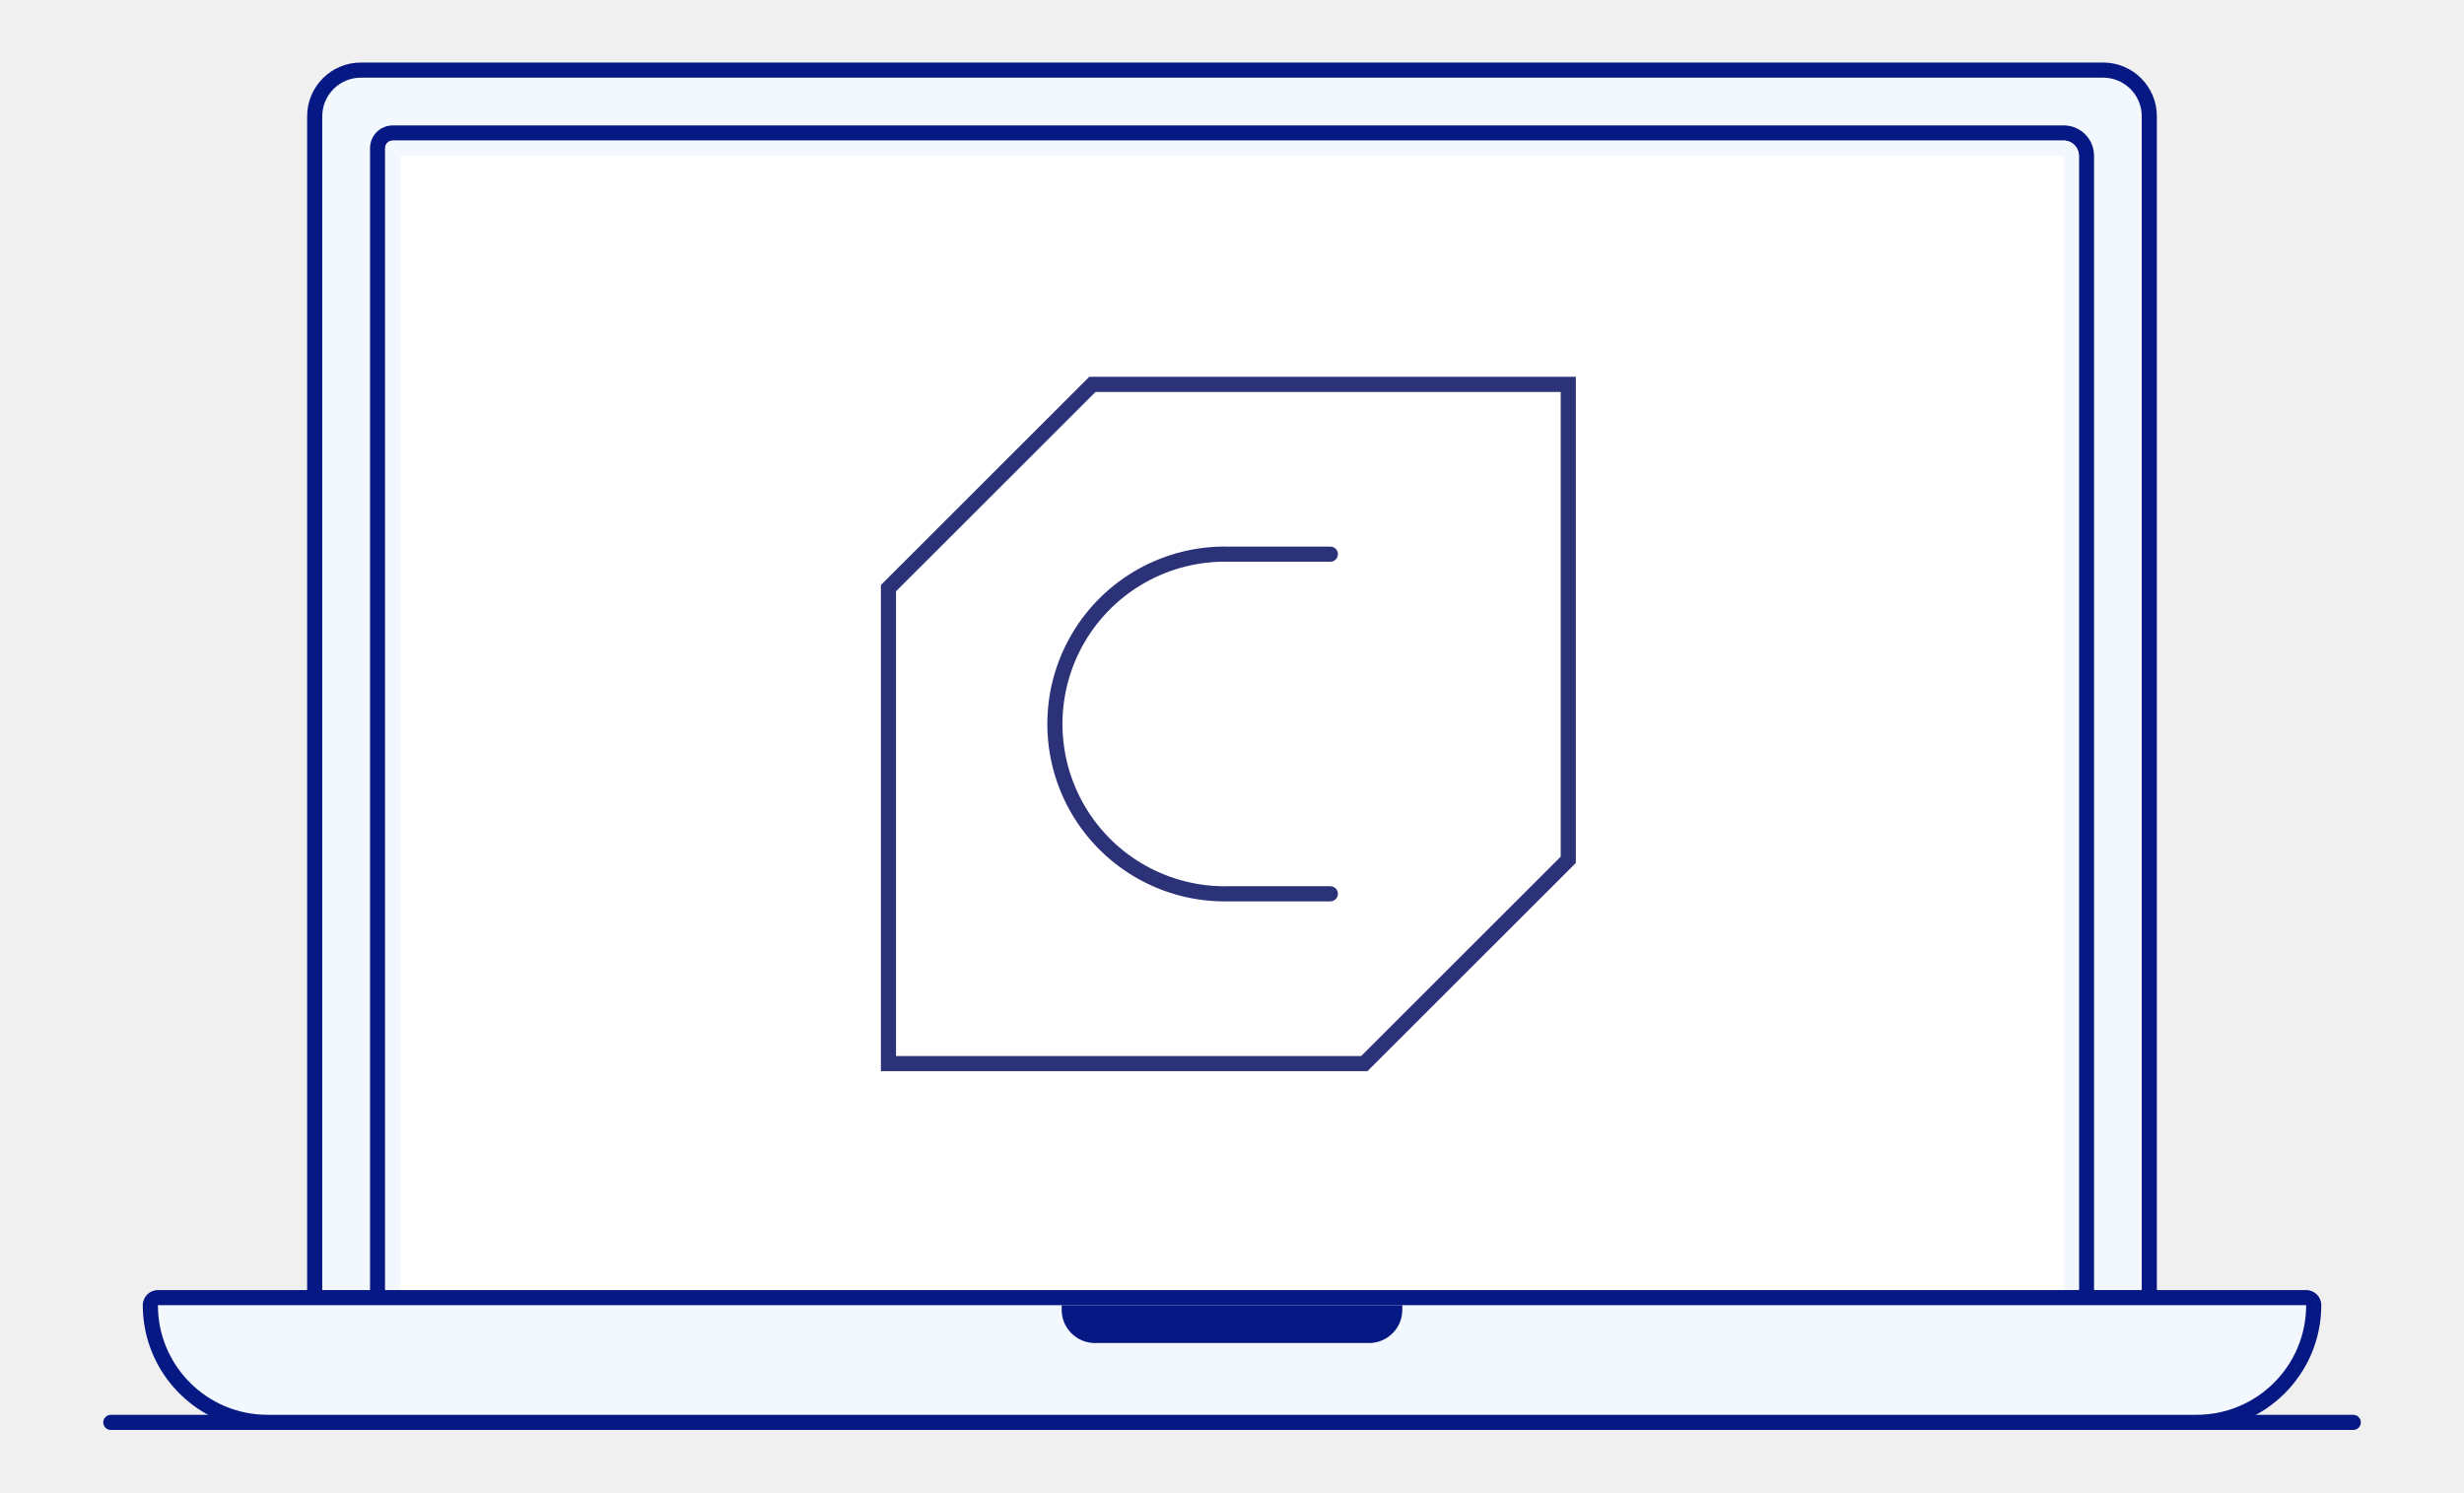
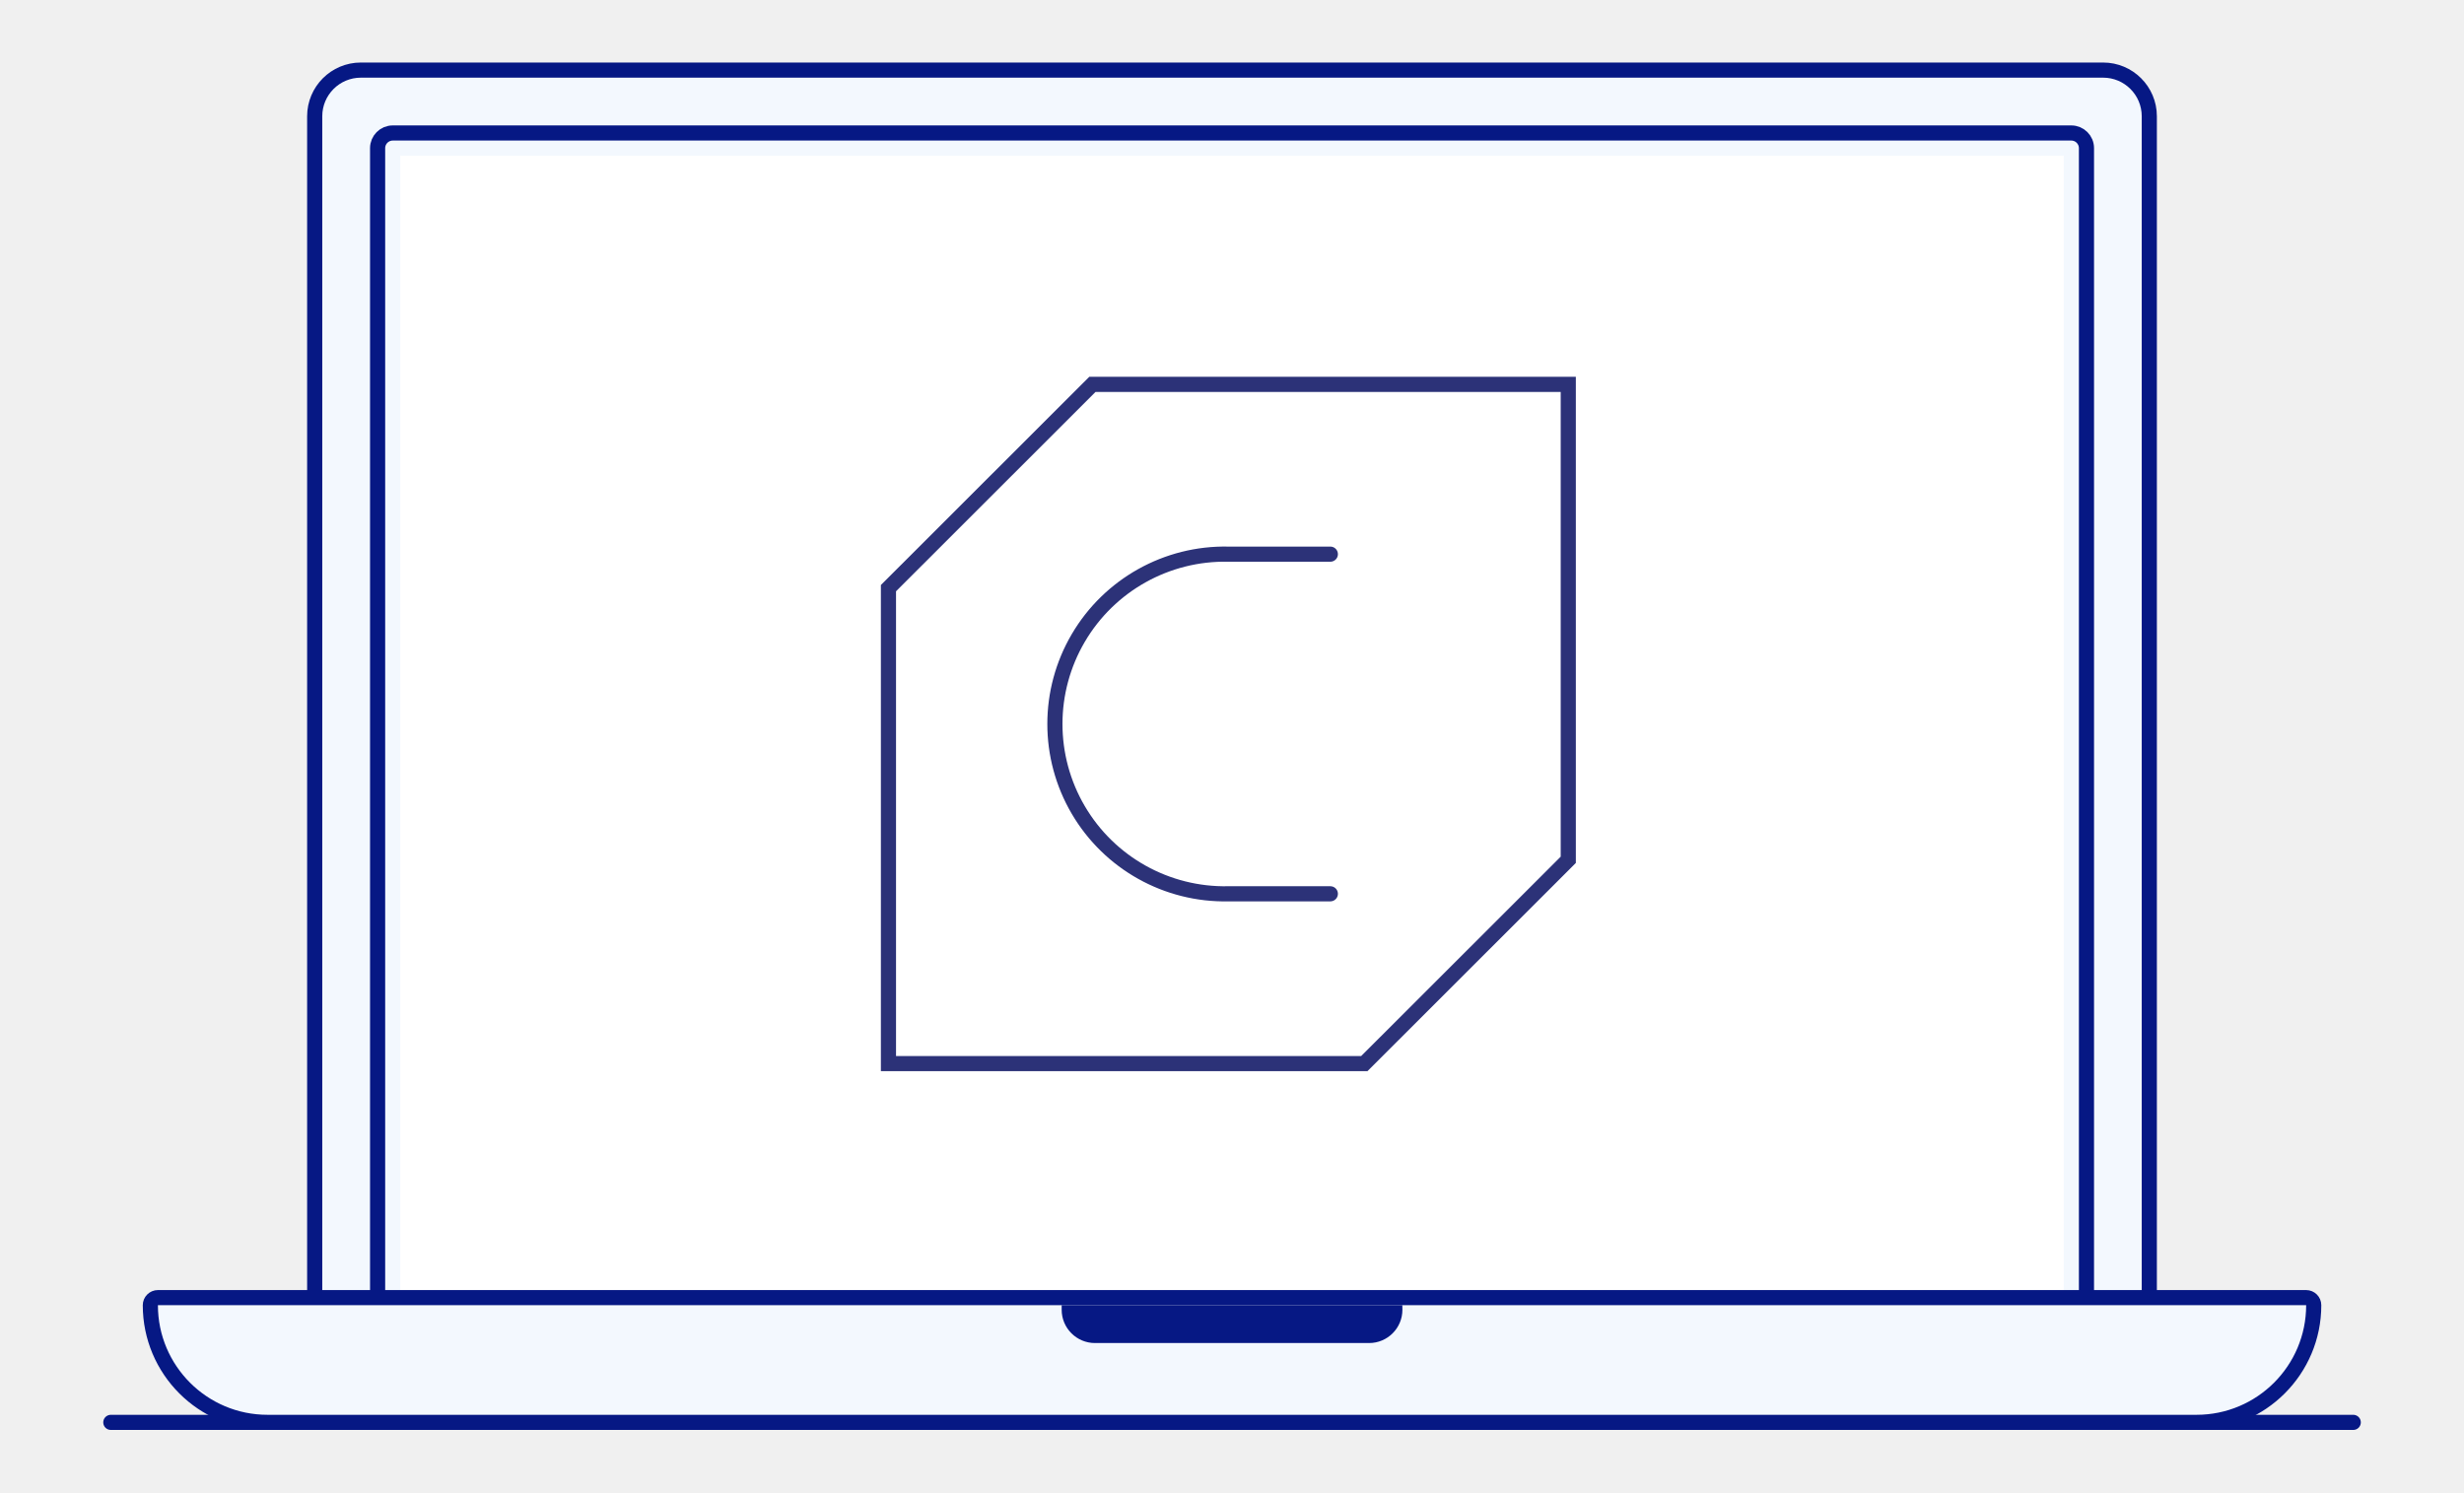
- <svg xmlns="http://www.w3.org/2000/svg" id="Layer_1" data-name="Layer 1" viewBox="0 0 325.48 197.18">
-   <defs>
-     <style type="text/css">.cls-1,.cls-4{fill:#f3f8fe;}.cls-1,.cls-5{stroke:#061884;}.cls-1,.cls-6{stroke-miterlimit:10;}.cls-1,.cls-5,.cls-6,.cls-7{stroke-width:2px;}.cls-2,.cls-5{fill:#fff;}.cls-3{fill:#061884;}.cls-5,.cls-7{stroke-linecap:round;stroke-linejoin:round;}.cls-6,.cls-7{fill:none;stroke:#2c3278;}</style>
-   </defs>
-   <g id="Software">
-     <path class="cls-1" d="M47.68,9.26H277.81a6.1,6.1,0,0,1,6.1,6.1V172.48a0,0,0,0,1,0,0H41.57a0,0,0,0,1,0,0V15.36a6.1,6.1,0,0,1,6.1-6.1Z" />
-     <path class="cls-2" d="M50.88,173.48a1,1,0,0,1-1-1V19.57a2,2,0,0,1,2-2H272.61a3,3,0,0,1,3,3V172.48a1,1,0,0,1-1,1Z" />
-     <path class="cls-3" d="M272.61,18.57a2,2,0,0,1,2,2V172.48H50.88V19.57a1,1,0,0,1,1-1H272.61m0-2H51.88a3,3,0,0,0-3,3V172.48a2,2,0,0,0,2,2H274.61a2,2,0,0,0,2-2V20.57a4,4,0,0,0-4-4Z" />
-     <path class="cls-4" d="M272.61,20.57V170.48H52.88V20.57H272.61m0-2H51.88a1,1,0,0,0-1,1V172.48H274.61V20.57a2,2,0,0,0-2-2Z" />
-     <line class="cls-5" x1="14.64" y1="187.91" x2="310.85" y2="187.91" />
-     <path class="cls-4" d="M35.34,187.91a15.49,15.49,0,0,1-15.48-15.48,1,1,0,0,1,1-1H304.63a1,1,0,0,1,1,1,15.5,15.5,0,0,1-15.49,15.48Z" />
-     <path class="cls-3" d="M304.63,172.43h0a14.48,14.48,0,0,1-14.49,14.48H35.34a14.48,14.48,0,0,1-14.48-14.48H304.63m0-2H20.86a2,2,0,0,0-2,2,16.49,16.49,0,0,0,16.48,16.48h254.8a16.5,16.5,0,0,0,16.49-16.48,2,2,0,0,0-2-2Z" />
-     <path class="cls-3" d="M185.24,172.43h-45v.6a4.4,4.4,0,0,0,4.4,4.4h36.21a4.4,4.4,0,0,0,4.39-4.4Z" />
-     <polygon class="cls-6" points="180.22 140.51 117.36 140.51 117.36 77.7 144.3 50.78 207.16 50.78 207.16 113.59 180.22 140.51" />
-     <path class="cls-7" d="M175.73,73.21H162.26a22.44,22.44,0,1,0,0,44.87h13.47" />
+ <svg xmlns="http://www.w3.org/2000/svg" viewBox="0 0 325.48 197.18">
+   <g fill="none" stroke="#061884" stroke-width="2" stroke-linecap="round" stroke-linejoin="round">
+     <rect fill="#F3F8FE" x="41.57" y="9.26" width="242.34" height="169.32" rx="6.1" />
+     <rect fill="white" stroke="none" x="52.88" y="20.57" width="219.73" height="155.91" />
+     <rect x="49.88" y="17.57" width="225.73" height="155.91" rx="2" />
+     <line x1="14.64" y1="187.91" x2="310.85" y2="187.91" />
+     <path fill="#F3F8FE" d="M305.63,172.43 a15.48,15.48, 0,0,1, -15.48,15.48 H35.34 a15.48,15.48, 0,0,1, -15.48,-15.48 a1,1, 0,0,1, 1,-1 H304.63 a1,1, 0,0,1, 1,1 Z" />
+   </g>
+   <path fill="#061884" d="M185.24,172.43 h-45 v0.6 a4.4,4.4, 0,0,0, 4.4,4.4 h36.21 a4.4,4.4, 0,0,0, 4.4-4.4 Z" />
+   <g fill="none" stroke="#2C3278" stroke-width="2" stroke-linecap="round">
+     <polygon points="180.22,140.51 117.36,140.51 117.36,77.7 144.3,50.78 207.16,50.78 207.16,113.59 180.22,140.51" />
+     <path class="cls-7" d="M175.73,73.21 H162.26 a22.44,22.44, 0,1,0, 0,44.87 H175.73" />
  </g>
</svg>
